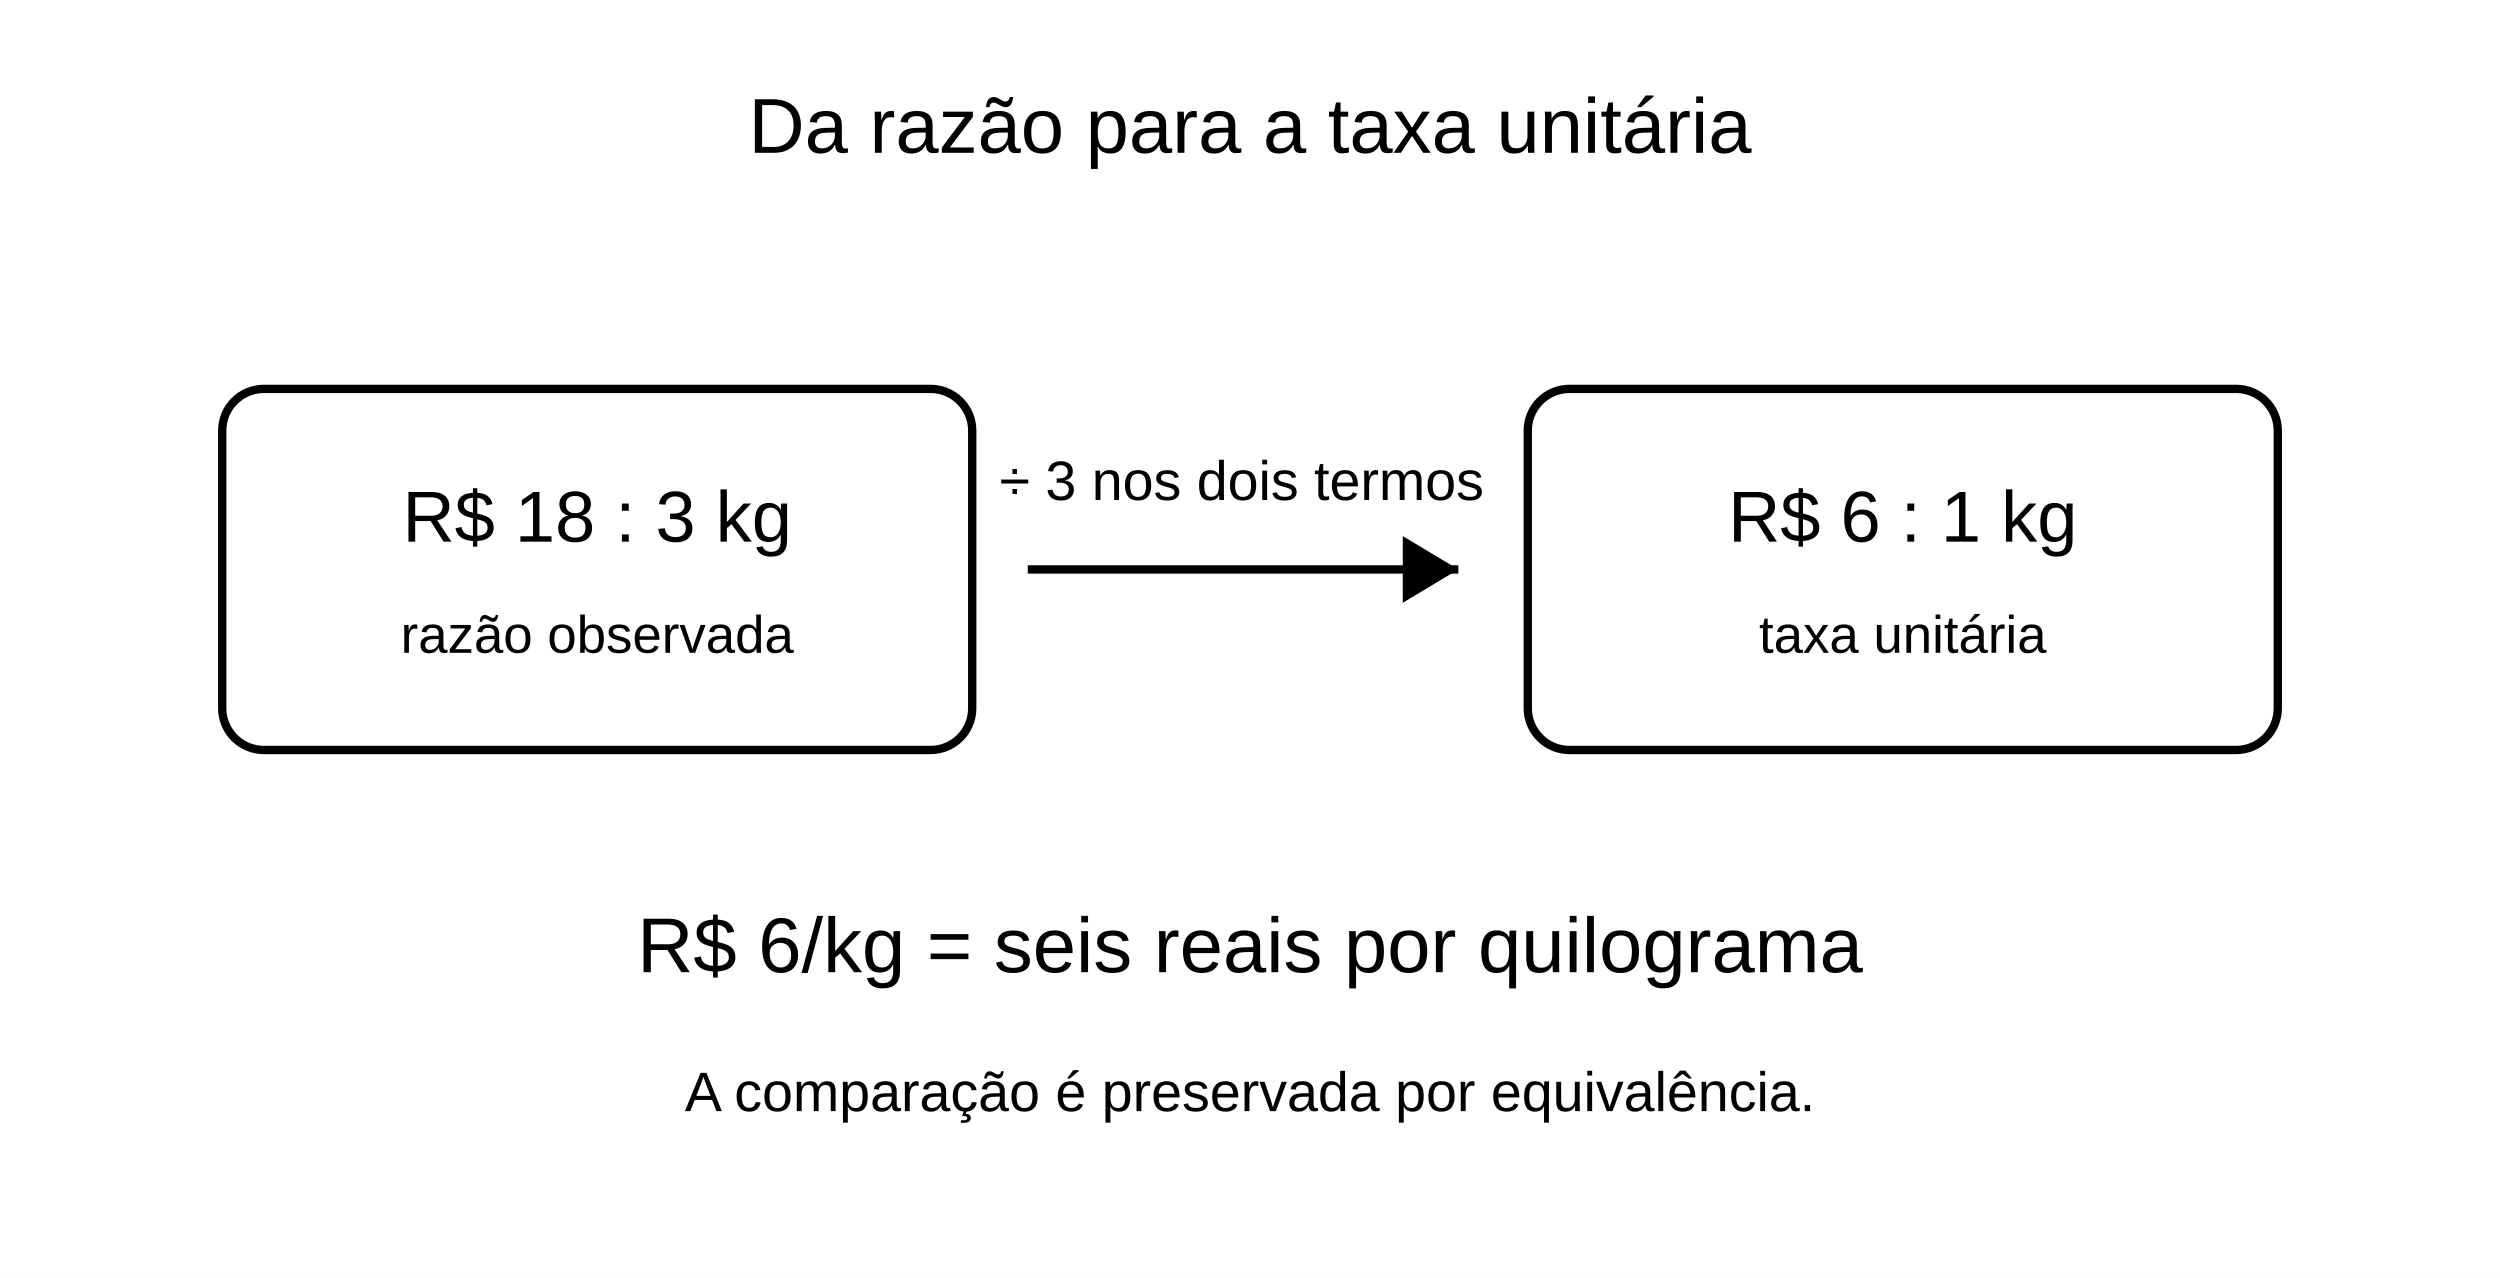
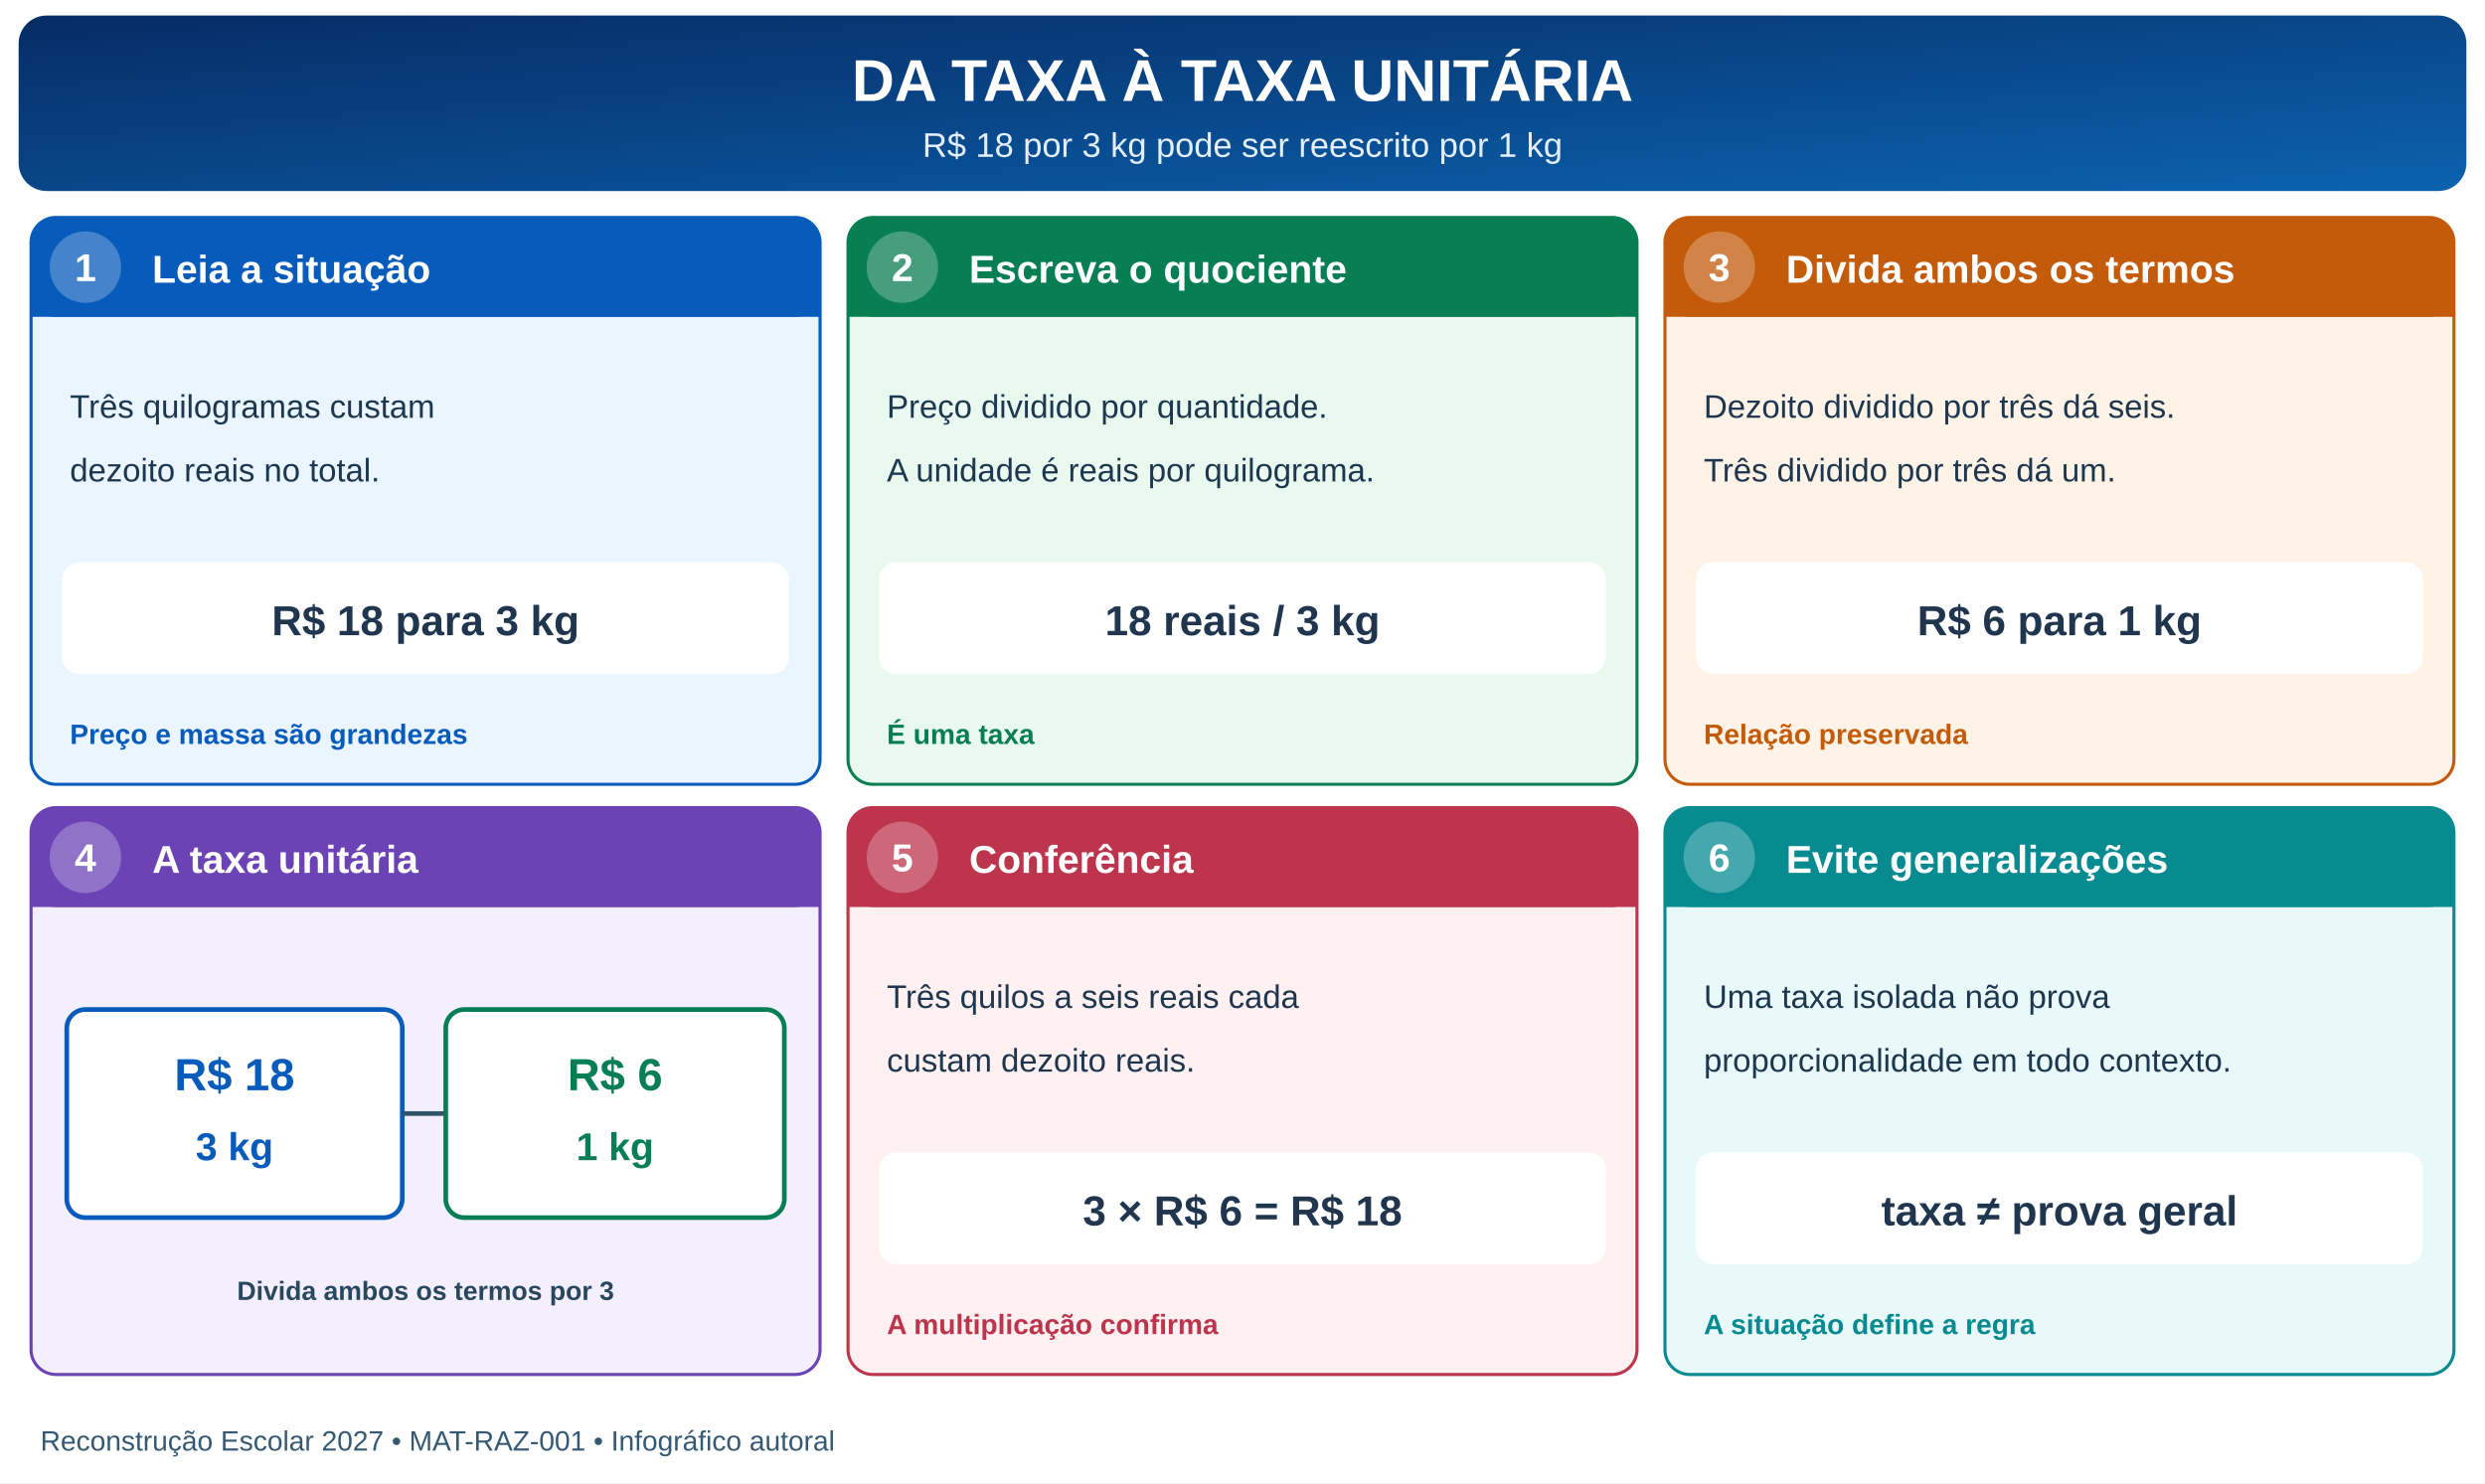
- <svg xmlns="http://www.w3.org/2000/svg" width="900" height="460" viewBox="0 0 900 460" role="img" aria-labelledby="title desc">
-   <rect width="900" height="460" fill="white" />
-   <text x="450" y="55" text-anchor="middle" font-size="28" font-family="Arial">Da razão para a taxa unitária</text>
-   <rect x="80" y="140" width="270" height="130" rx="15" fill="none" stroke="black" stroke-width="3" />
-   <text x="215" y="195" text-anchor="middle" font-size="26" font-family="Arial">R$ 18 : 3 kg</text>
-   <text x="215" y="235" text-anchor="middle" font-size="19" font-family="Arial">razão observada</text>
-   <line x1="370" y1="205" x2="525" y2="205" stroke="black" stroke-width="3" />
-   <polygon points="525,205 505,193 505,217" fill="black" />
-   <text x="447" y="180" text-anchor="middle" font-size="20" font-family="Arial">÷ 3 nos dois termos</text>
-   <rect x="550" y="140" width="270" height="130" rx="15" fill="none" stroke="black" stroke-width="3" />
-   <text x="685" y="195" text-anchor="middle" font-size="26" font-family="Arial">R$ 6 : 1 kg</text>
-   <text x="685" y="235" text-anchor="middle" font-size="19" font-family="Arial">taxa unitária</text>
-   <text x="450" y="350" text-anchor="middle" font-size="28" font-family="Arial">R$ 6/kg = seis reais por quilograma</text>
-   <text x="450" y="400" text-anchor="middle" font-size="20" font-family="Arial">A comparação é preservada por equivalência.</text>
+ <svg xmlns="http://www.w3.org/2000/svg" viewBox="0 0 1600 955" role="img" aria-labelledby="title desc">
+   <defs>
+     <linearGradient id="header" x1="0" y1="0" x2="1" y2="1">
+       <stop offset="0" stop-color="#062c65" />
+       <stop offset="1" stop-color="#0b62ae" />
+     </linearGradient>
+   </defs>
+   <rect width="1600" height="955" fill="#fff" />
+   <rect x="12" y="10" width="1576" height="113" rx="18" fill="url(#header)" />
+   <text x="800" y="65" text-anchor="middle" font-family="Arial,DejaVu Sans,sans-serif" font-size="38" font-weight="700" fill="#fff">DA TAXA À TAXA UNITÁRIA</text>
+   <text x="800" y="101" text-anchor="middle" font-family="Arial,DejaVu Sans,sans-serif" font-size="22" font-weight="400" fill="#e3efff">R$ 18 por 3 kg pode ser reescrito por 1 kg</text>
+   <rect x="20" y="140" width="508" height="365" rx="16" fill="#eaf5ff" stroke="#075bbb" stroke-width="2" />
+   <rect x="20" y="140" width="508" height="64" rx="16" fill="#075bbb" />
+   <rect x="20" y="186" width="508" height="18" fill="#075bbb" />
+   <circle cx="55" cy="172" r="23" fill="#fff" opacity=".25" />
+   <text x="55" y="181" text-anchor="middle" font-family="Arial,DejaVu Sans,sans-serif" font-size="25" font-weight="700" fill="#fff">1</text>
+   <text x="98" y="182" text-anchor="start" font-family="Arial,DejaVu Sans,sans-serif" font-size="25" font-weight="700" fill="#fff">Leia a situação</text>
+   <text x="45" y="269" text-anchor="start" font-family="Arial,DejaVu Sans,sans-serif" font-size="21" font-weight="400" fill="#1d374f">Três quilogramas custam</text>
+   <text x="45" y="310" text-anchor="start" font-family="Arial,DejaVu Sans,sans-serif" font-size="21" font-weight="400" fill="#1d374f">dezoito reais no total.</text>
+   <rect x="40" y="362" width="468" height="72" rx="11" fill="#fff" />
+   <text x="274" y="409" text-anchor="middle" font-family="Arial,DejaVu Sans,sans-serif" font-size="27" font-weight="700" fill="#20364e">R$ 18 para 3 kg</text>
+   <text x="45" y="479" text-anchor="start" font-family="Arial,DejaVu Sans,sans-serif" font-size="18" font-weight="700" fill="#075bbb">Preço e massa são grandezas</text>
+   <rect x="546" y="140" width="508" height="365" rx="16" fill="#e9f9f0" stroke="#087e54" stroke-width="2" />
+   <rect x="546" y="140" width="508" height="64" rx="16" fill="#087e54" />
+   <rect x="546" y="186" width="508" height="18" fill="#087e54" />
+   <circle cx="581" cy="172" r="23" fill="#fff" opacity=".25" />
+   <text x="581" y="181" text-anchor="middle" font-family="Arial,DejaVu Sans,sans-serif" font-size="25" font-weight="700" fill="#fff">2</text>
+   <text x="624" y="182" text-anchor="start" font-family="Arial,DejaVu Sans,sans-serif" font-size="25" font-weight="700" fill="#fff">Escreva o quociente</text>
+   <text x="571" y="269" text-anchor="start" font-family="Arial,DejaVu Sans,sans-serif" font-size="21" font-weight="400" fill="#1d374f">Preço dividido por quantidade.</text>
+   <text x="571" y="310" text-anchor="start" font-family="Arial,DejaVu Sans,sans-serif" font-size="21" font-weight="400" fill="#1d374f">A unidade é reais por quilograma.</text>
+   <rect x="566" y="362" width="468" height="72" rx="11" fill="#fff" />
+   <text x="800" y="409" text-anchor="middle" font-family="Arial,DejaVu Sans,sans-serif" font-size="27" font-weight="700" fill="#20364e">18 reais / 3 kg</text>
+   <text x="571" y="479" text-anchor="start" font-family="Arial,DejaVu Sans,sans-serif" font-size="18" font-weight="700" fill="#087e54">É uma taxa</text>
+   <rect x="1072" y="140" width="508" height="365" rx="16" fill="#fff2e6" stroke="#c35b0b" stroke-width="2" />
+   <rect x="1072" y="140" width="508" height="64" rx="16" fill="#c35b0b" />
+   <rect x="1072" y="186" width="508" height="18" fill="#c35b0b" />
+   <circle cx="1107" cy="172" r="23" fill="#fff" opacity=".25" />
+   <text x="1107" y="181" text-anchor="middle" font-family="Arial,DejaVu Sans,sans-serif" font-size="25" font-weight="700" fill="#fff">3</text>
+   <text x="1150" y="182" text-anchor="start" font-family="Arial,DejaVu Sans,sans-serif" font-size="25" font-weight="700" fill="#fff">Divida ambos os termos</text>
+   <text x="1097" y="269" text-anchor="start" font-family="Arial,DejaVu Sans,sans-serif" font-size="21" font-weight="400" fill="#1d374f">Dezoito dividido por três dá seis.</text>
+   <text x="1097" y="310" text-anchor="start" font-family="Arial,DejaVu Sans,sans-serif" font-size="21" font-weight="400" fill="#1d374f">Três dividido por três dá um.</text>
+   <rect x="1092" y="362" width="468" height="72" rx="11" fill="#fff" />
+   <text x="1326" y="409" text-anchor="middle" font-family="Arial,DejaVu Sans,sans-serif" font-size="27" font-weight="700" fill="#20364e">R$ 6 para 1 kg</text>
+   <text x="1097" y="479" text-anchor="start" font-family="Arial,DejaVu Sans,sans-serif" font-size="18" font-weight="700" fill="#c35b0b">Relação preservada</text>
+   <rect x="20" y="520" width="508" height="365" rx="16" fill="#f3efff" stroke="#6b43b5" stroke-width="2" />
+   <rect x="20" y="520" width="508" height="64" rx="16" fill="#6b43b5" />
+   <rect x="20" y="566" width="508" height="18" fill="#6b43b5" />
+   <circle cx="55" cy="552" r="23" fill="#fff" opacity=".25" />
+   <text x="55" y="561" text-anchor="middle" font-family="Arial,DejaVu Sans,sans-serif" font-size="25" font-weight="700" fill="#fff">4</text>
+   <text x="98" y="562" text-anchor="start" font-family="Arial,DejaVu Sans,sans-serif" font-size="25" font-weight="700" fill="#fff">A taxa unitária</text>
+   <rect x="43" y="650" width="216" height="134" rx="12" fill="#fff" stroke="#075bbb" stroke-width="3" />
+   <rect x="287" y="650" width="218" height="134" rx="12" fill="#fff" stroke="#087e54" stroke-width="3" />
+   <path d="M259 717H286" stroke="#31546a" stroke-width="3" />
+   <text x="151" y="702" text-anchor="middle" font-family="Arial,DejaVu Sans,sans-serif" font-size="29" font-weight="700" fill="#075bbb">R$ 18</text>
+   <text x="151" y="747" text-anchor="middle" font-family="Arial,DejaVu Sans,sans-serif" font-size="25" font-weight="700" fill="#075bbb">3 kg</text>
+   <text x="396" y="702" text-anchor="middle" font-family="Arial,DejaVu Sans,sans-serif" font-size="29" font-weight="700" fill="#087e54">R$ 6</text>
+   <text x="396" y="747" text-anchor="middle" font-family="Arial,DejaVu Sans,sans-serif" font-size="25" font-weight="700" fill="#087e54">1 kg</text>
+   <text x="274" y="837" text-anchor="middle" font-family="Arial,DejaVu Sans,sans-serif" font-size="17" font-weight="700" fill="#29485e">Divida ambos os termos por 3</text>
+   <rect x="546" y="520" width="508" height="365" rx="16" fill="#fff0f2" stroke="#bc354d" stroke-width="2" />
+   <rect x="546" y="520" width="508" height="64" rx="16" fill="#bc354d" />
+   <rect x="546" y="566" width="508" height="18" fill="#bc354d" />
+   <circle cx="581" cy="552" r="23" fill="#fff" opacity=".25" />
+   <text x="581" y="561" text-anchor="middle" font-family="Arial,DejaVu Sans,sans-serif" font-size="25" font-weight="700" fill="#fff">5</text>
+   <text x="624" y="562" text-anchor="start" font-family="Arial,DejaVu Sans,sans-serif" font-size="25" font-weight="700" fill="#fff">Conferência</text>
+   <text x="571" y="649" text-anchor="start" font-family="Arial,DejaVu Sans,sans-serif" font-size="21" font-weight="400" fill="#1d374f">Três quilos a seis reais cada</text>
+   <text x="571" y="690" text-anchor="start" font-family="Arial,DejaVu Sans,sans-serif" font-size="21" font-weight="400" fill="#1d374f">custam dezoito reais.</text>
+   <rect x="566" y="742" width="468" height="72" rx="11" fill="#fff" />
+   <text x="800" y="789" text-anchor="middle" font-family="Arial,DejaVu Sans,sans-serif" font-size="27" font-weight="700" fill="#20364e">3 × R$ 6 = R$ 18</text>
+   <text x="571" y="859" text-anchor="start" font-family="Arial,DejaVu Sans,sans-serif" font-size="18" font-weight="700" fill="#bc354d">A multiplicação confirma</text>
+   <rect x="1072" y="520" width="508" height="365" rx="16" fill="#e9f9fa" stroke="#078b91" stroke-width="2" />
+   <rect x="1072" y="520" width="508" height="64" rx="16" fill="#078b91" />
+   <rect x="1072" y="566" width="508" height="18" fill="#078b91" />
+   <circle cx="1107" cy="552" r="23" fill="#fff" opacity=".25" />
+   <text x="1107" y="561" text-anchor="middle" font-family="Arial,DejaVu Sans,sans-serif" font-size="25" font-weight="700" fill="#fff">6</text>
+   <text x="1150" y="562" text-anchor="start" font-family="Arial,DejaVu Sans,sans-serif" font-size="25" font-weight="700" fill="#fff">Evite generalizações</text>
+   <text x="1097" y="649" text-anchor="start" font-family="Arial,DejaVu Sans,sans-serif" font-size="21" font-weight="400" fill="#1d374f">Uma taxa isolada não prova</text>
+   <text x="1097" y="690" text-anchor="start" font-family="Arial,DejaVu Sans,sans-serif" font-size="21" font-weight="400" fill="#1d374f">proporcionalidade em todo contexto.</text>
+   <rect x="1092" y="742" width="468" height="72" rx="11" fill="#fff" />
+   <text x="1326" y="789" text-anchor="middle" font-family="Arial,DejaVu Sans,sans-serif" font-size="27" font-weight="700" fill="#20364e">taxa ≠ prova geral</text>
+   <text x="1097" y="859" text-anchor="start" font-family="Arial,DejaVu Sans,sans-serif" font-size="18" font-weight="700" fill="#078b91">A situação define a regra</text>
+   <text x="26" y="934" text-anchor="start" font-family="Arial,DejaVu Sans,sans-serif" font-size="18" font-weight="400" fill="#345a73">Reconstrução Escolar 2027 • MAT-RAZ-001 • Infográfico autoral</text>
</svg>
